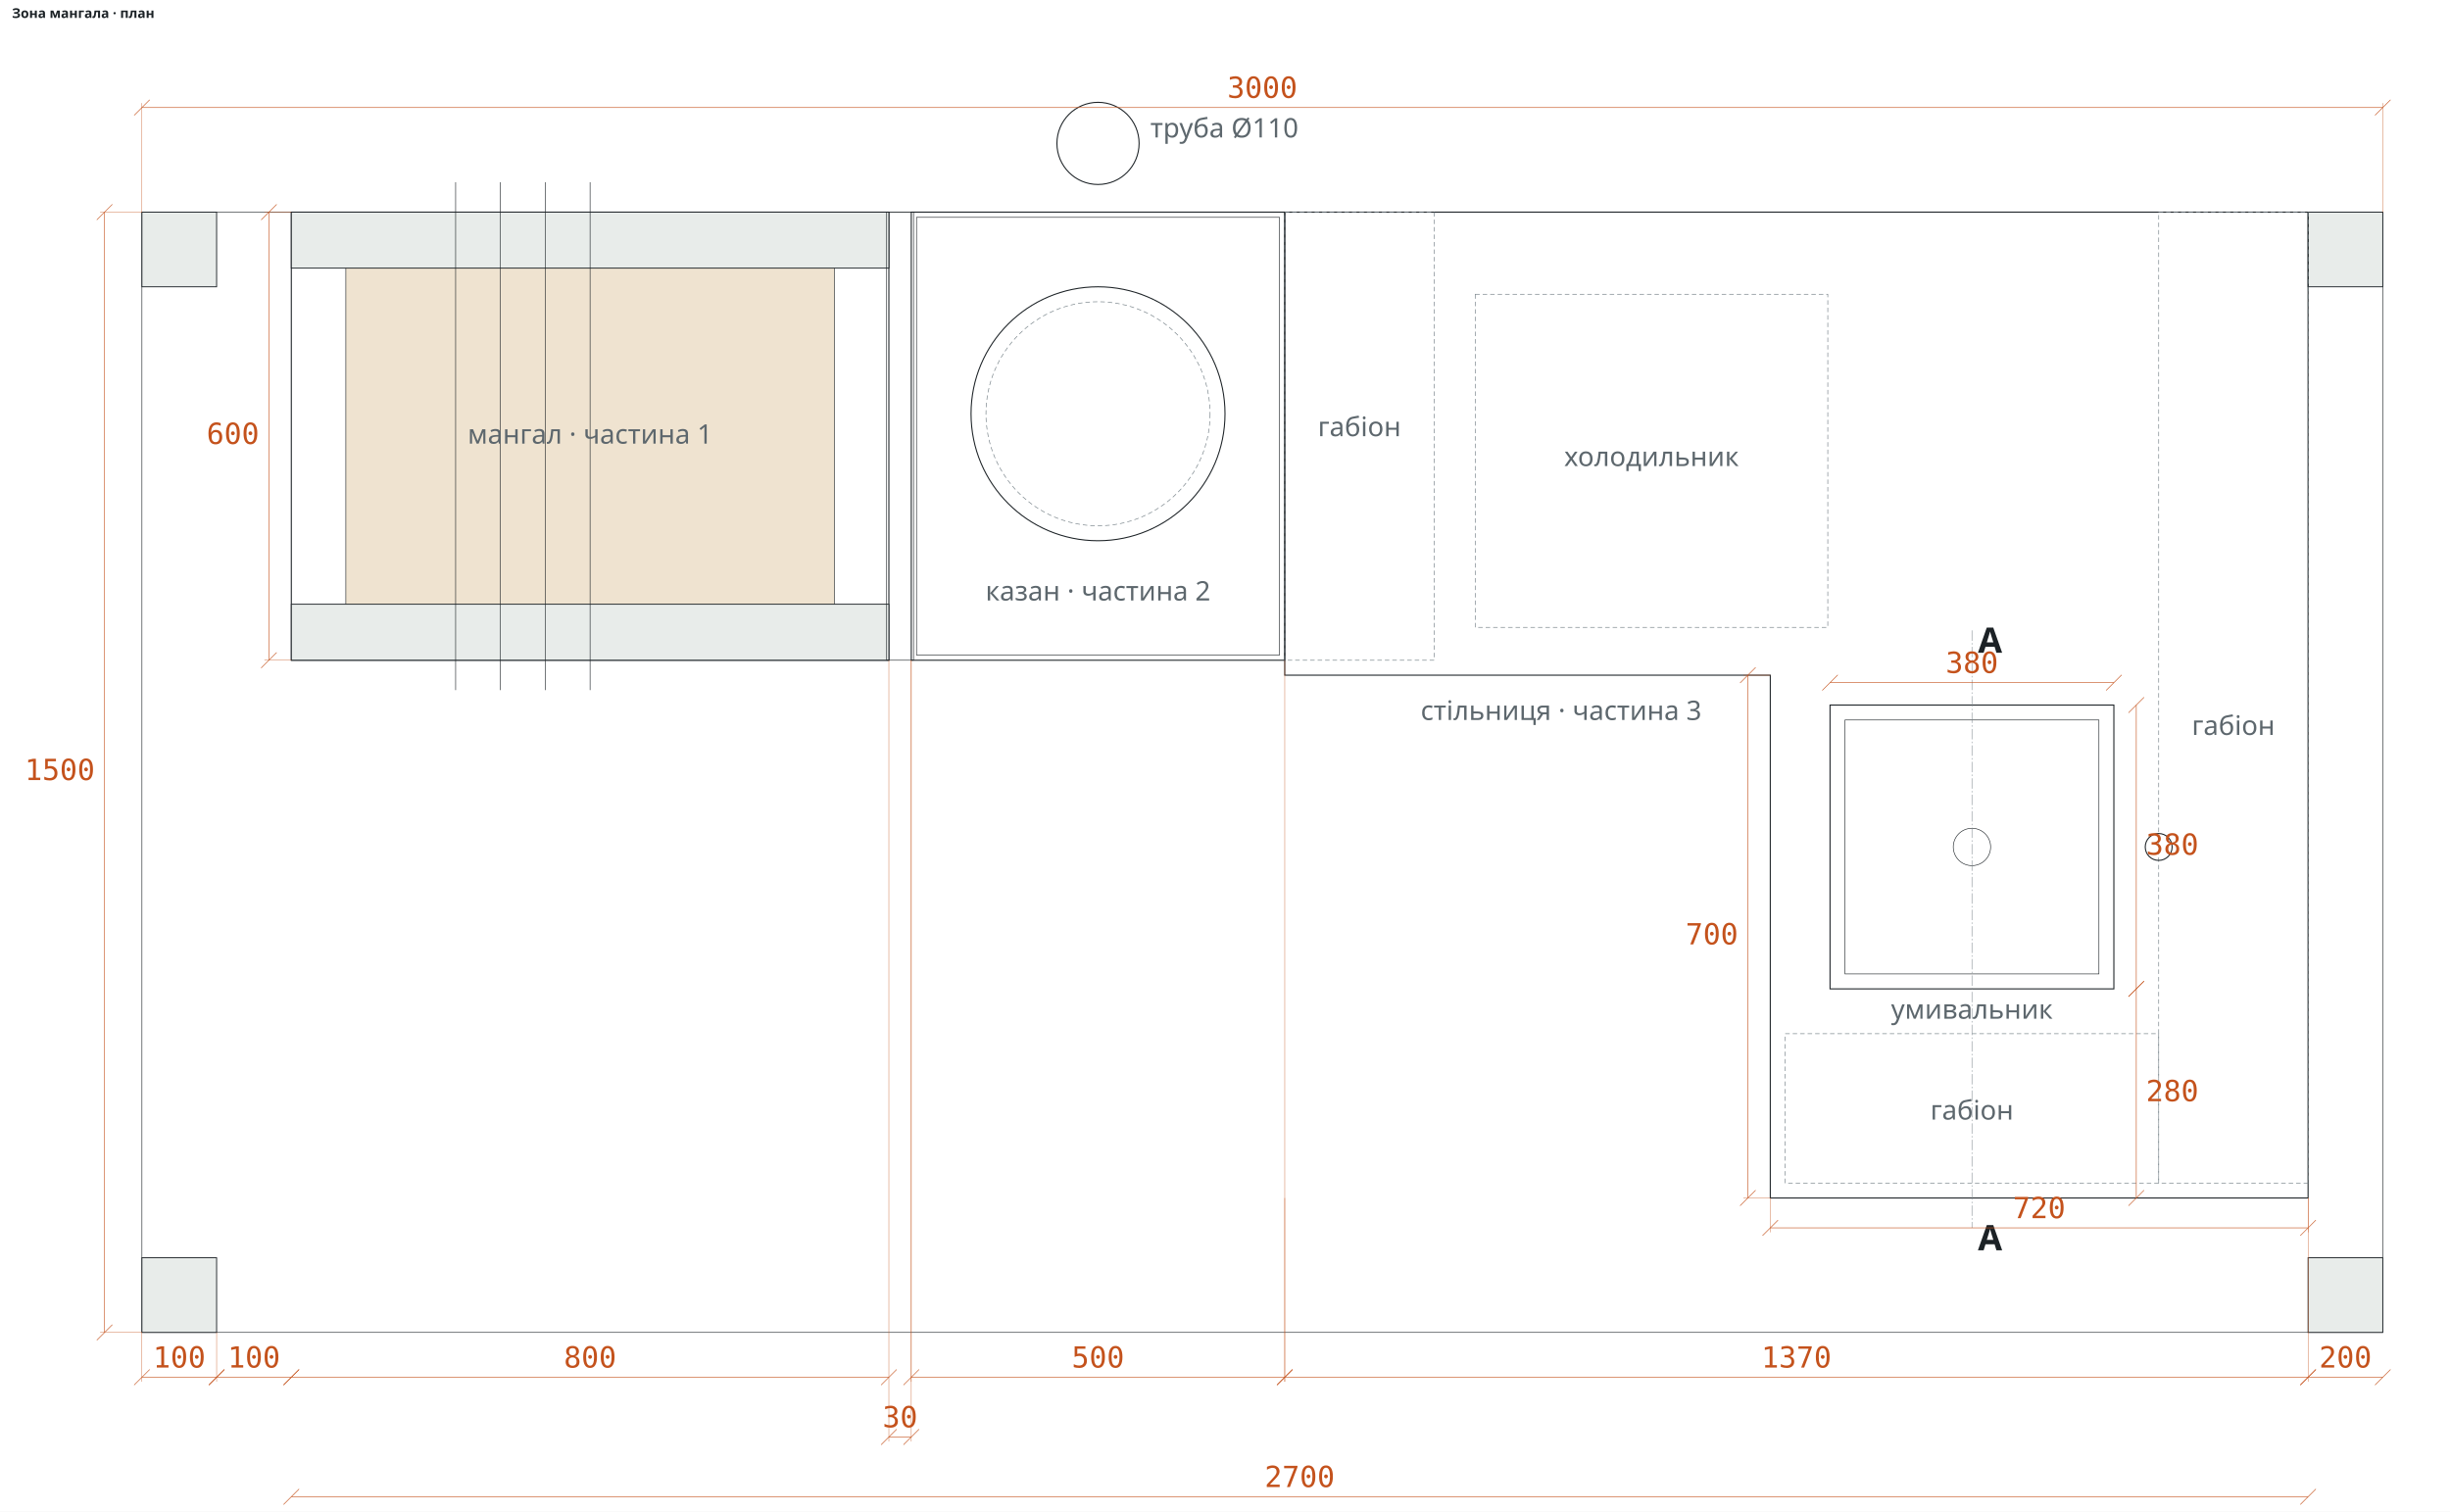
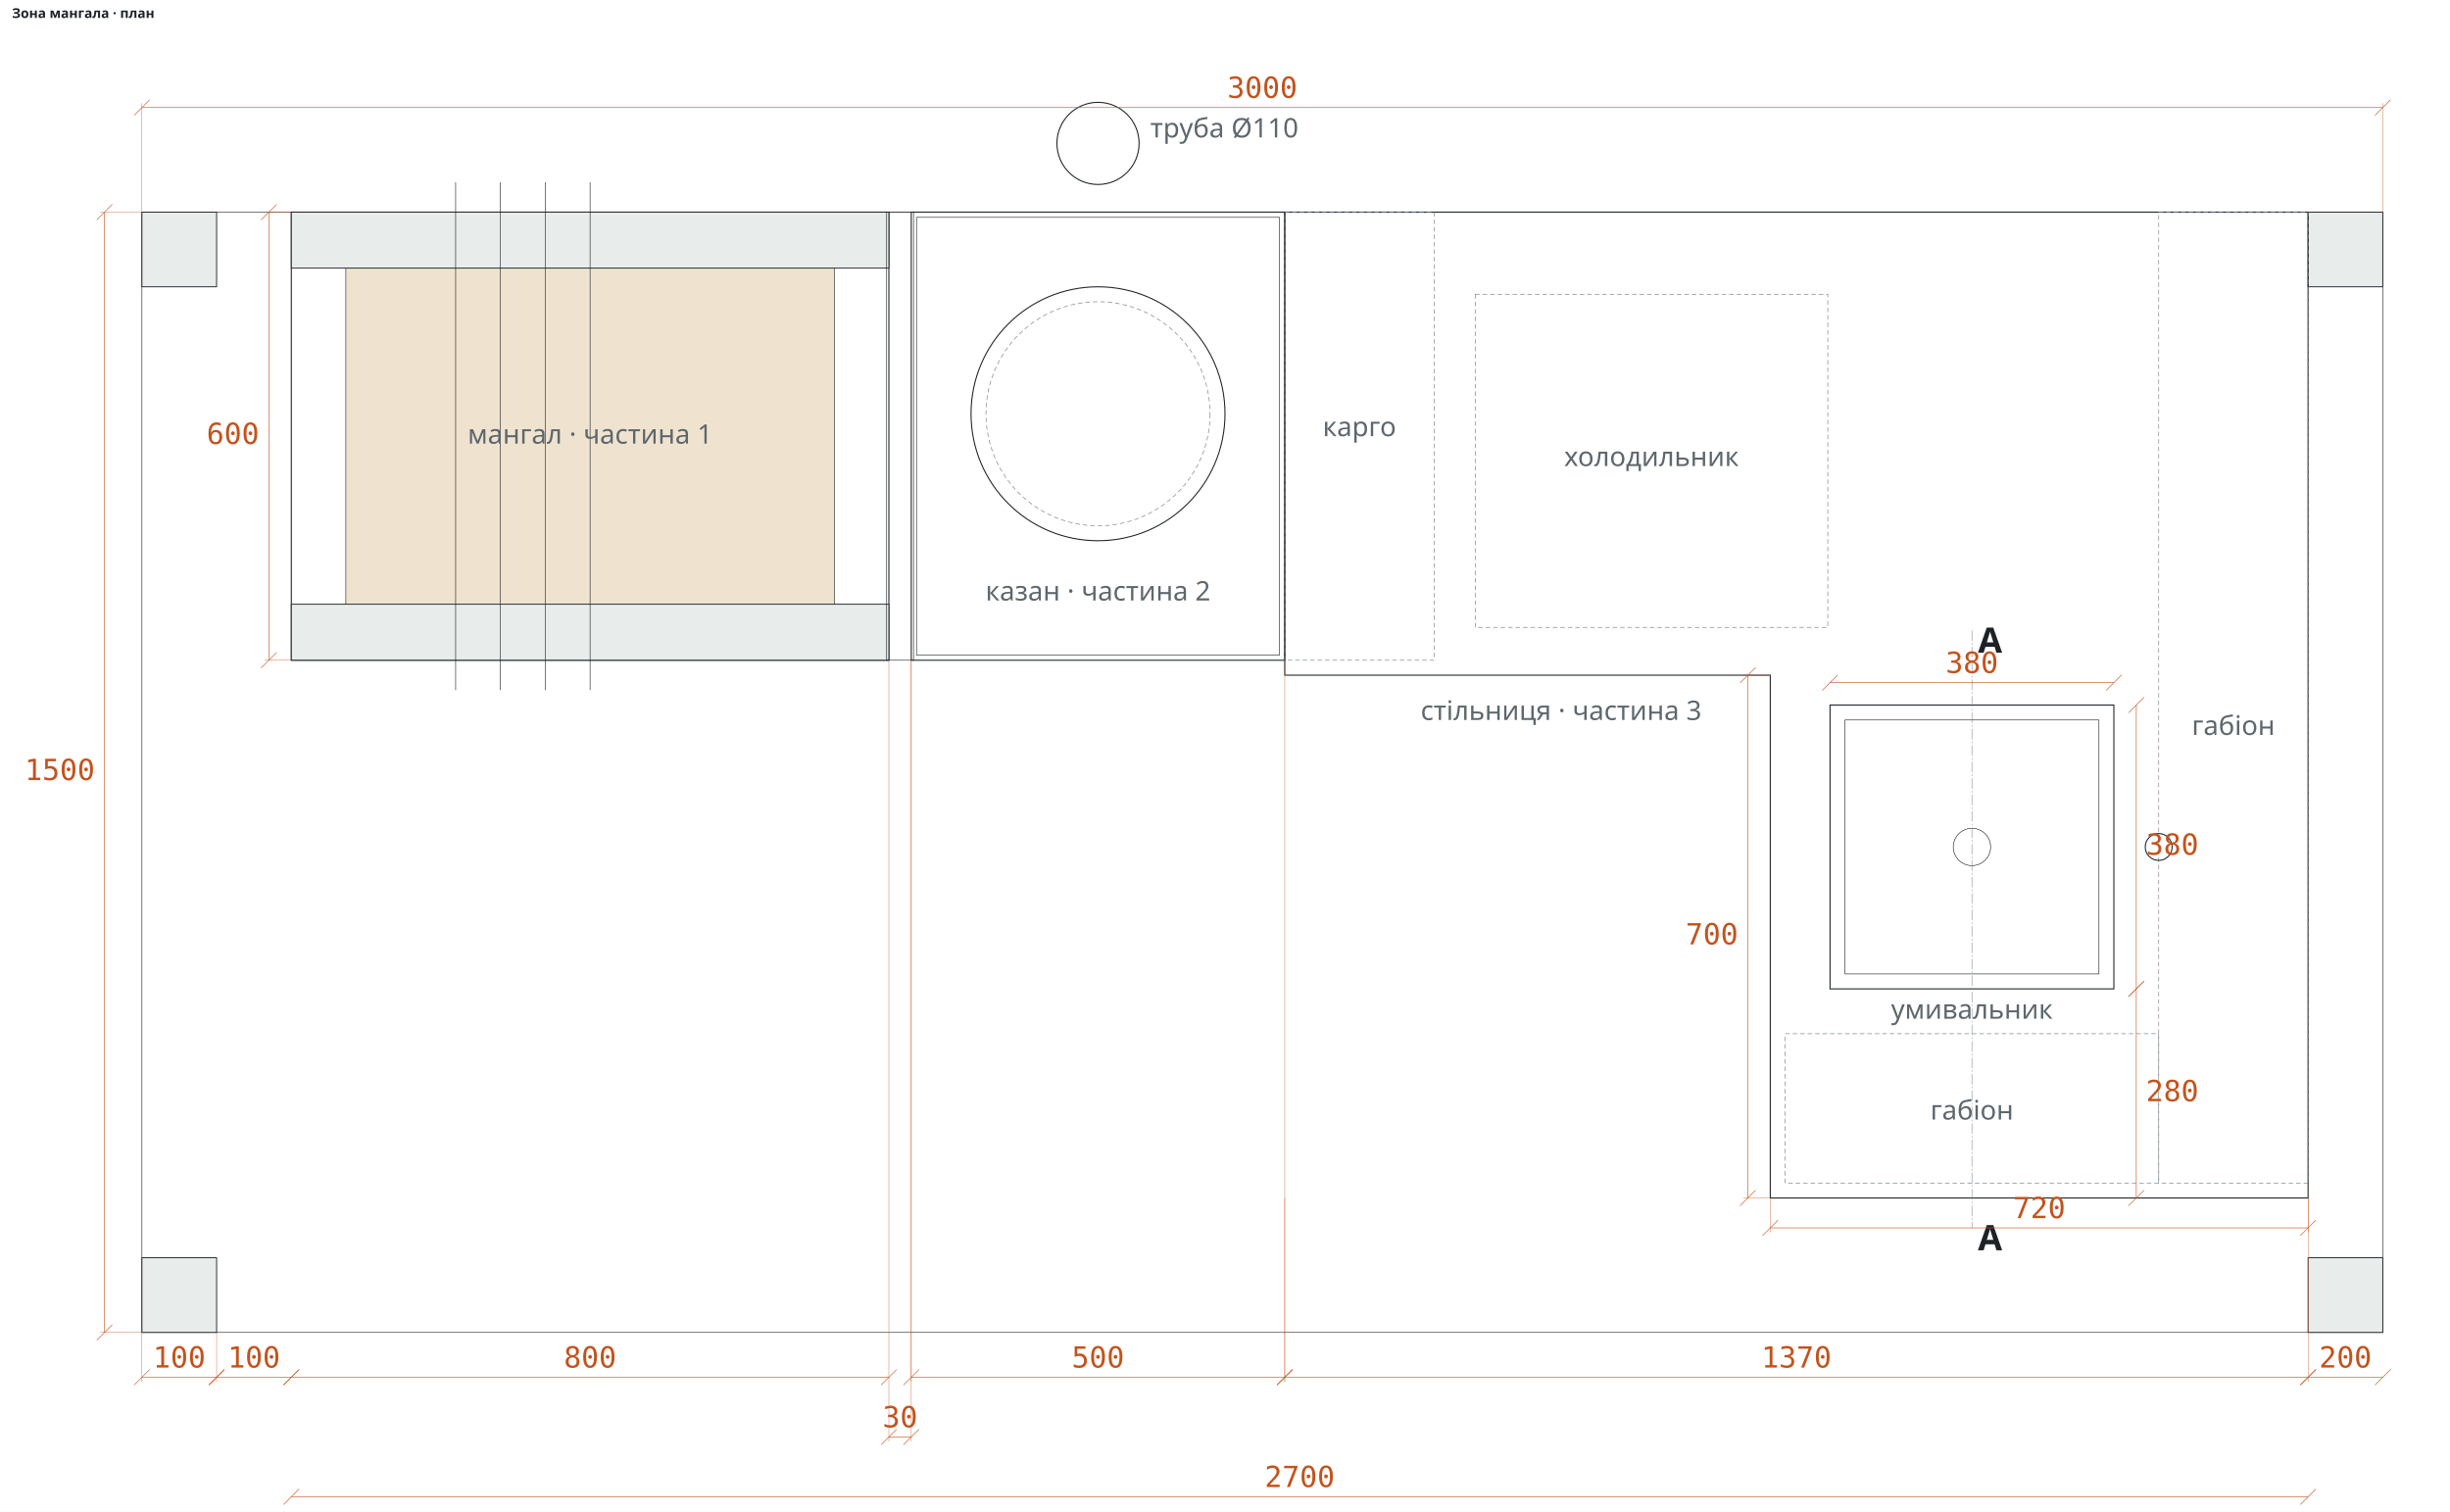
<svg xmlns="http://www.w3.org/2000/svg" viewBox="0 0 3280 2024" width="3280" height="2024">
  <style>.ol{fill:none;stroke:#1c2226;stroke-width:1.4}.thin{stroke-width:.8}.hid{fill:none;stroke:#7b868c;stroke-width:.9;stroke-dasharray:6 4}.cl{stroke:#7b868c;stroke-width:.7;stroke-dasharray:14 3 2 3}.brick{fill:#efe3d0;stroke:none}.stone{fill:#e3e1dc;stroke:#7b868c;stroke-width:.6}.fill{fill:#e8ecea;stroke:#1c2226;stroke-width:1.2}.dim{stroke:#c4521c;stroke-width:.8}.ext{stroke:#c4521c;stroke-width:.5}.lead{stroke:#5d676d;stroke-width:.7}.dt{fill:#c4521c;font:500 15px "IBM Plex Mono",Consolas,monospace}.note{fill:#5d676d;font:14px "IBM Plex Sans",Segoe UI,sans-serif}.lt{fill:#1c2226;font:13px "IBM Plex Sans",Segoe UI,sans-serif}.bub{fill:#fff;stroke:#1c2226;stroke-width:1}.bt{fill:#1c2226;font:600 13px "IBM Plex Mono",Consolas,monospace}.ttl{fill:#1c2226;font:600 18px "IBM Plex Sans",Segoe UI,sans-serif}</style>
  <rect width="100%" height="100%" fill="#ffffff" />
  <text class="ttl" x="16" y="24">Зона мангала · план</text>
  <g transform="translate(0 34)">
    <rect class="ol thin" x="190.0" y="250.0" width="3000.0" height="1500.0" />
    <rect class="fill" x="190.0" y="250.0" width="100.0" height="100.0" />
    <rect class="fill" x="3090.0" y="250.0" width="100.0" height="100.0" />
    <rect class="fill" x="190.0" y="1650.0" width="100.0" height="100.0" />
    <rect class="fill" x="3090.0" y="1650.0" width="100.0" height="100.0" />
    <rect class="ol" x="390.0" y="250.0" width="800.0" height="600.0" />
    <rect class="brick" x="463.0" y="323.0" width="654.0" height="454.0" />
    <rect class="ol thin" x="463.0" y="323.0" width="654.0" height="454.0" />
    <rect class="fill" x="390.0" y="250.0" width="800.0" height="75.0" />
    <rect class="fill" x="390.0" y="775.0" width="800.0" height="75.0" />
    <line class="ol thin" x1="610.0" y1="210.0" x2="610.0" y2="890.0" />
    <line class="ol thin" x1="670.0" y1="210.0" x2="670.0" y2="890.0" />
    <line class="ol thin" x1="730.0" y1="210.0" x2="730.0" y2="890.0" />
    <line class="ol thin" x1="790.0" y1="210.0" x2="790.0" y2="890.0" />
    <text class="note" x="790.0" y="560.0" text-anchor="middle" style="font-size:36px">мангал · частина 1</text>
    <rect class="ol thin" x="1187.0" y="250.0" width="36.0" height="600.0" />
    <rect class="ol" x="1220.0" y="250.0" width="500.0" height="600.0" />
    <rect class="ol thin" x="1227.0" y="257.0" width="486.0" height="586.0" />
    <circle class="ol" cx="1470.0" cy="520.0" r="170" />
    <circle class="hid" cx="1470.0" cy="520.0" r="150" />
    <circle class="ol" cx="1470.0" cy="158.0" r="55" />
    <text class="note" x="1540.0" y="150.0" text-anchor="start" style="font-size:36px">труба Ø110</text>
    <text class="note" x="1470.0" y="770.0" text-anchor="middle" style="font-size:36px">казан · частина 2</text>
    <polygon class="ol" points="1720.0,250.0 3090.0,250.0 3090.0,1570.0 2370.0,1570.0 2370.0,870.0 1720.0,870.0" />
    <rect class="hid" x="1720.0" y="250.0" width="200.0" height="600.0" />
-     <text class="note" x="1820.0" y="550.0" text-anchor="middle" style="font-size:36px">габіон</text>
+     <text class="note" x="1820.0" y="550.0" text-anchor="middle" style="font-size:36px">карго</text>
    <rect class="hid" x="2390.0" y="1350.0" width="500.0" height="200.0" />
    <text class="note" x="2640.0" y="1465.0" text-anchor="middle" style="font-size:36px">габіон</text>
    <rect class="hid" x="2890.0" y="250.0" width="200.0" height="1300.0" />
    <text class="note" x="2990.0" y="950.0" text-anchor="middle" style="font-size:36px">габіон</text>
    <rect class="hid" x="1975.0" y="360.0" width="472.0" height="446.0" />
    <text class="note" x="2211.0" y="590.0" text-anchor="middle" style="font-size:36px">холодильник</text>
    <rect class="ol" x="2450.0" y="910.0" width="380.0" height="380.0" />
    <rect class="ol thin" x="2470.0" y="930.0" width="340.0" height="340.0" />
    <circle class="ol thin" cx="2640.0" cy="1100.0" r="25" />
    <circle class="ol" cx="2890.0" cy="1100.0" r="18" />
    <text class="note" x="2640.0" y="1330.0" text-anchor="middle" style="font-size:36px">умивальник</text>
    <text class="note" x="2090.0" y="930.0" text-anchor="middle" style="font-size:36px">стільниця · частина 3</text>
    <line class="cl" x1="2640.0" y1="810.0" x2="2640.0" y2="1610.0" />
    <text class="ttl" x="2648.0" y="1640.0" text-anchor="start" style="font-size:47px">А</text>
    <text class="ttl" x="2648.0" y="840.0" text-anchor="start" style="font-size:47px">А</text>
    <line class="ext" x1="190.0" y1="250.0" x2="190.0" y2="104.0" />
    <line class="ext" x1="3190.0" y1="250.0" x2="3190.0" y2="104.0" />
    <line class="dim" x1="190.0" y1="110.0" x2="3190.0" y2="110.0" />
    <line class="dim" x1="179.6" y1="120.4" x2="200.4" y2="99.6" />
    <line class="dim" x1="3179.6" y1="120.4" x2="3200.4" y2="99.6" />
    <text class="dt" x="1690.0" y="97.0" text-anchor="middle" style="font-size:39px">3000</text>
    <line class="ext" x1="190.0" y1="1750.0" x2="190.0" y2="1816.0" />
    <line class="ext" x1="290.0" y1="1750.0" x2="290.0" y2="1816.0" />
    <line class="dim" x1="190.0" y1="1810.0" x2="290.0" y2="1810.0" />
    <line class="dim" x1="179.6" y1="1820.4" x2="200.4" y2="1799.6" />
    <line class="dim" x1="279.6" y1="1820.4" x2="300.4" y2="1799.6" />
    <text class="dt" x="240.0" y="1797.0" text-anchor="middle" style="font-size:39px">100</text>
    <line class="dim" x1="290.0" y1="1810.0" x2="390.0" y2="1810.0" />
    <line class="dim" x1="279.6" y1="1820.4" x2="300.4" y2="1799.6" />
    <line class="dim" x1="379.6" y1="1820.4" x2="400.4" y2="1799.6" />
    <text class="dt" x="340.0" y="1797.0" text-anchor="middle" style="font-size:39px">100</text>
    <line class="dim" x1="390.0" y1="1810.0" x2="1190.0" y2="1810.0" />
    <line class="dim" x1="379.6" y1="1820.4" x2="400.4" y2="1799.6" />
    <line class="dim" x1="1179.6" y1="1820.4" x2="1200.4" y2="1799.6" />
    <text class="dt" x="790.0" y="1797.0" text-anchor="middle" style="font-size:39px">800</text>
    <line class="ext" x1="1190.0" y1="850.0" x2="1190.0" y2="1896.0" />
    <line class="ext" x1="1220.0" y1="850.0" x2="1220.0" y2="1896.0" />
    <line class="dim" x1="1190.0" y1="1890.0" x2="1220.0" y2="1890.0" />
    <line class="dim" x1="1179.6" y1="1900.4" x2="1200.4" y2="1879.6" />
    <line class="dim" x1="1209.6" y1="1900.4" x2="1230.4" y2="1879.6" />
    <text class="dt" x="1205.0" y="1877.0" text-anchor="middle" style="font-size:39px">30</text>
    <line class="ext" x1="1220.0" y1="850.0" x2="1220.0" y2="1816.0" />
    <line class="ext" x1="1720.0" y1="850.0" x2="1720.0" y2="1816.0" />
    <line class="dim" x1="1220.0" y1="1810.0" x2="1720.0" y2="1810.0" />
    <line class="dim" x1="1209.6" y1="1820.4" x2="1230.4" y2="1799.6" />
    <line class="dim" x1="1709.6" y1="1820.4" x2="1730.4" y2="1799.6" />
    <text class="dt" x="1470.0" y="1797.0" text-anchor="middle" style="font-size:39px">500</text>
    <line class="ext" x1="1720.0" y1="1570.0" x2="1720.0" y2="1816.0" />
    <line class="ext" x1="3090.0" y1="1570.0" x2="3090.0" y2="1816.0" />
    <line class="dim" x1="1720.0" y1="1810.0" x2="3090.0" y2="1810.0" />
    <line class="dim" x1="1709.6" y1="1820.4" x2="1730.4" y2="1799.6" />
    <line class="dim" x1="3079.6" y1="1820.4" x2="3100.4" y2="1799.6" />
    <text class="dt" x="2405.0" y="1797.0" text-anchor="middle" style="font-size:39px">1370</text>
    <line class="dim" x1="3090.0" y1="1810.0" x2="3190.0" y2="1810.0" />
    <line class="dim" x1="3079.6" y1="1820.4" x2="3100.4" y2="1799.6" />
    <line class="dim" x1="3179.6" y1="1820.4" x2="3200.4" y2="1799.6" />
    <text class="dt" x="3140.0" y="1797.0" text-anchor="middle" style="font-size:39px">200</text>
    <line class="dim" x1="390.0" y1="1970.0" x2="3090.0" y2="1970.0" />
    <line class="dim" x1="379.6" y1="1980.4" x2="400.4" y2="1959.6" />
    <line class="dim" x1="3079.6" y1="1980.4" x2="3100.4" y2="1959.6" />
    <text class="dt" x="1740.0" y="1957.0" text-anchor="middle" style="font-size:39px">2700</text>
    <line class="ext" x1="190.0" y1="250.0" x2="134.0" y2="250.0" />
    <line class="ext" x1="190.0" y1="1750.0" x2="134.0" y2="1750.0" />
    <line class="dim" x1="140.0" y1="250.0" x2="140.0" y2="1750.0" />
    <line class="dim" x1="129.6" y1="260.4" x2="150.4" y2="239.6" />
    <line class="dim" x1="129.6" y1="1760.4" x2="150.4" y2="1739.6" />
    <text class="dt" x="127.0" y="1010.4" text-anchor="end" style="font-size:39px">1500</text>
    <line class="ext" x1="390.0" y1="250.0" x2="354.0" y2="250.0" />
    <line class="ext" x1="390.0" y1="850.0" x2="354.0" y2="850.0" />
    <line class="dim" x1="360.0" y1="250.0" x2="360.0" y2="850.0" />
    <line class="dim" x1="349.6" y1="260.4" x2="370.4" y2="239.6" />
    <line class="dim" x1="349.6" y1="860.4" x2="370.4" y2="839.6" />
    <text class="dt" x="347.0" y="560.4" text-anchor="end" style="font-size:39px">600</text>
    <line class="ext" x1="2370.0" y1="870.0" x2="2334.0" y2="870.0" />
    <line class="ext" x1="2370.0" y1="1570.0" x2="2334.0" y2="1570.0" />
    <line class="dim" x1="2340.0" y1="870.0" x2="2340.0" y2="1570.0" />
    <line class="dim" x1="2329.6" y1="880.4" x2="2350.4" y2="859.6" />
    <line class="dim" x1="2329.6" y1="1580.4" x2="2350.4" y2="1559.6" />
    <text class="dt" x="2327.0" y="1230.4" text-anchor="end" style="font-size:39px">700</text>
    <line class="ext" x1="2370.0" y1="1570.0" x2="2370.0" y2="1616.0" />
    <line class="ext" x1="3090.0" y1="1570.0" x2="3090.0" y2="1616.0" />
    <line class="dim" x1="2370.0" y1="1610.0" x2="3090.0" y2="1610.0" />
    <line class="dim" x1="2359.6" y1="1620.4" x2="2380.4" y2="1599.6" />
    <line class="dim" x1="3079.6" y1="1620.4" x2="3100.4" y2="1599.6" />
    <text class="dt" x="2730.0" y="1597.0" text-anchor="middle" style="font-size:39px">720</text>
    <line class="dim" x1="2450.0" y1="880.0" x2="2830.0" y2="880.0" />
    <line class="dim" x1="2439.6" y1="890.4" x2="2460.4" y2="869.6" />
    <line class="dim" x1="2819.6" y1="890.4" x2="2840.4" y2="869.6" />
    <text class="dt" x="2640.0" y="867.0" text-anchor="middle" style="font-size:39px">380</text>
    <line class="dim" x1="2860.0" y1="910.0" x2="2860.0" y2="1290.0" />
    <line class="dim" x1="2849.6" y1="920.4" x2="2870.4" y2="899.6" />
    <line class="dim" x1="2849.6" y1="1300.4" x2="2870.4" y2="1279.6" />
    <text class="dt" x="2873.0" y="1110.4" text-anchor="start" style="font-size:39px">380</text>
    <line class="dim" x1="2860.0" y1="1290.0" x2="2860.0" y2="1570.0" />
    <line class="dim" x1="2849.6" y1="1300.4" x2="2870.4" y2="1279.6" />
    <line class="dim" x1="2849.6" y1="1580.4" x2="2870.4" y2="1559.6" />
    <text class="dt" x="2873.0" y="1440.4" text-anchor="start" style="font-size:39px">280</text>
  </g>
</svg>
